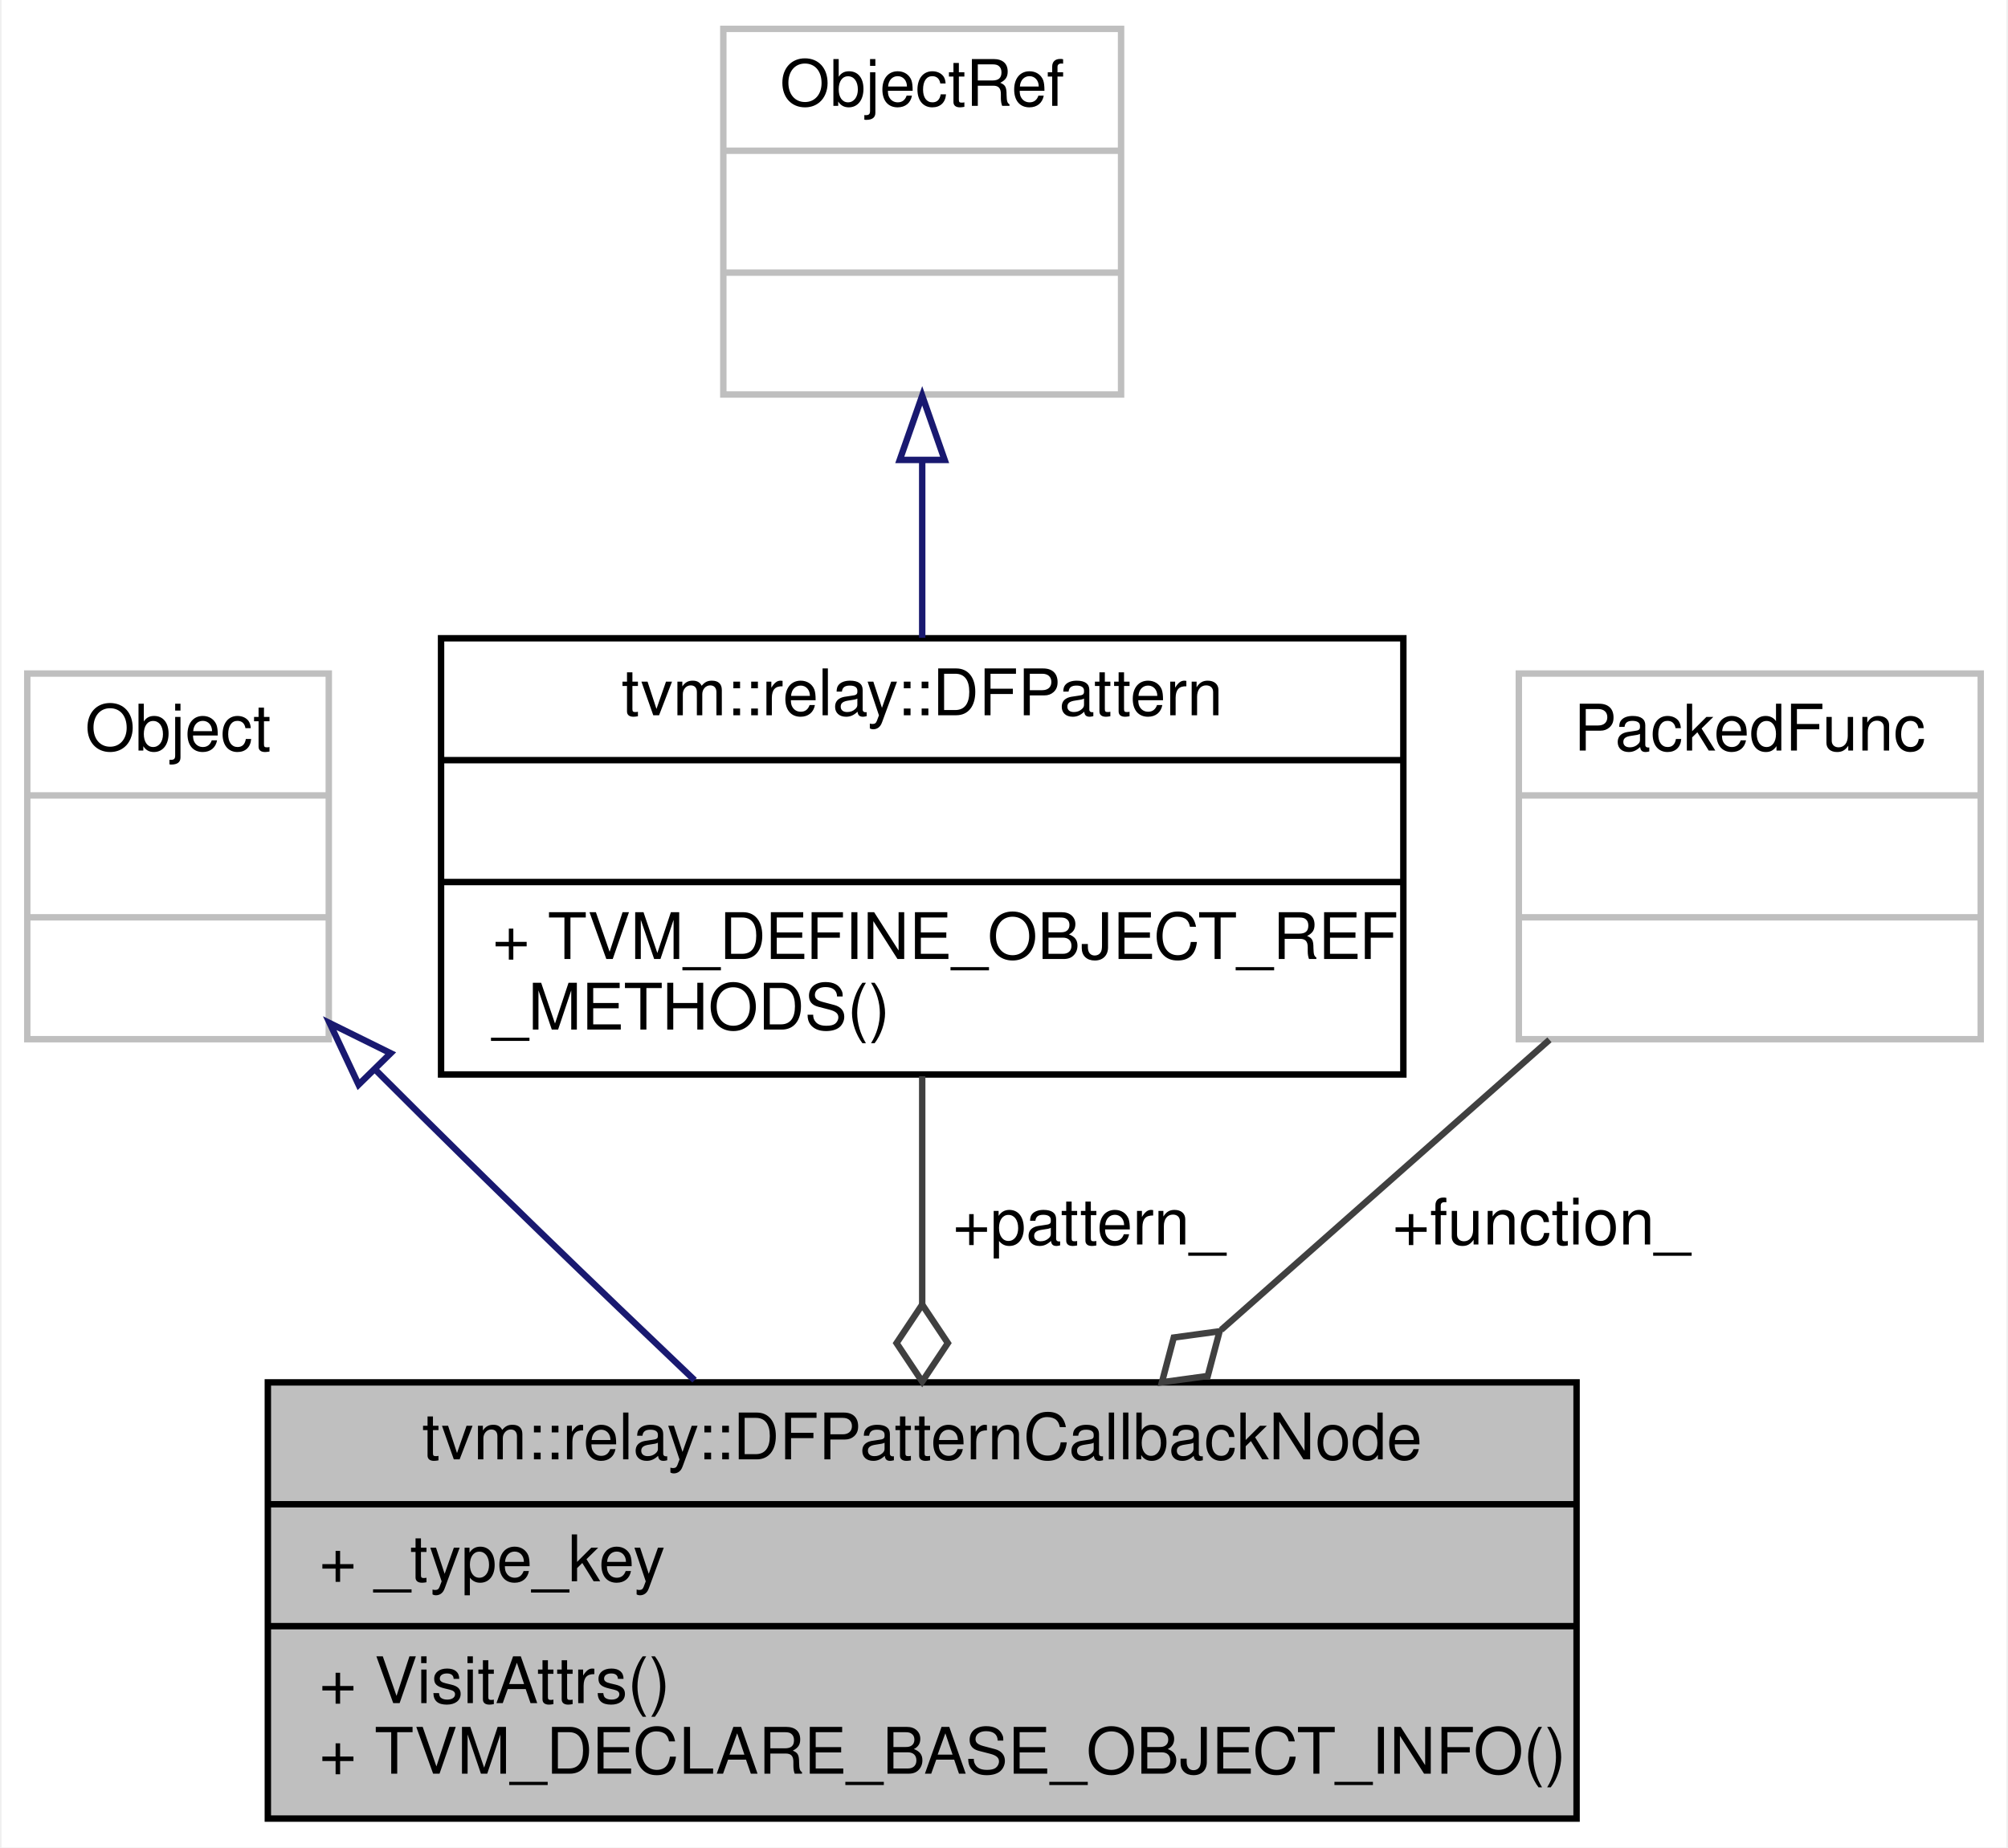
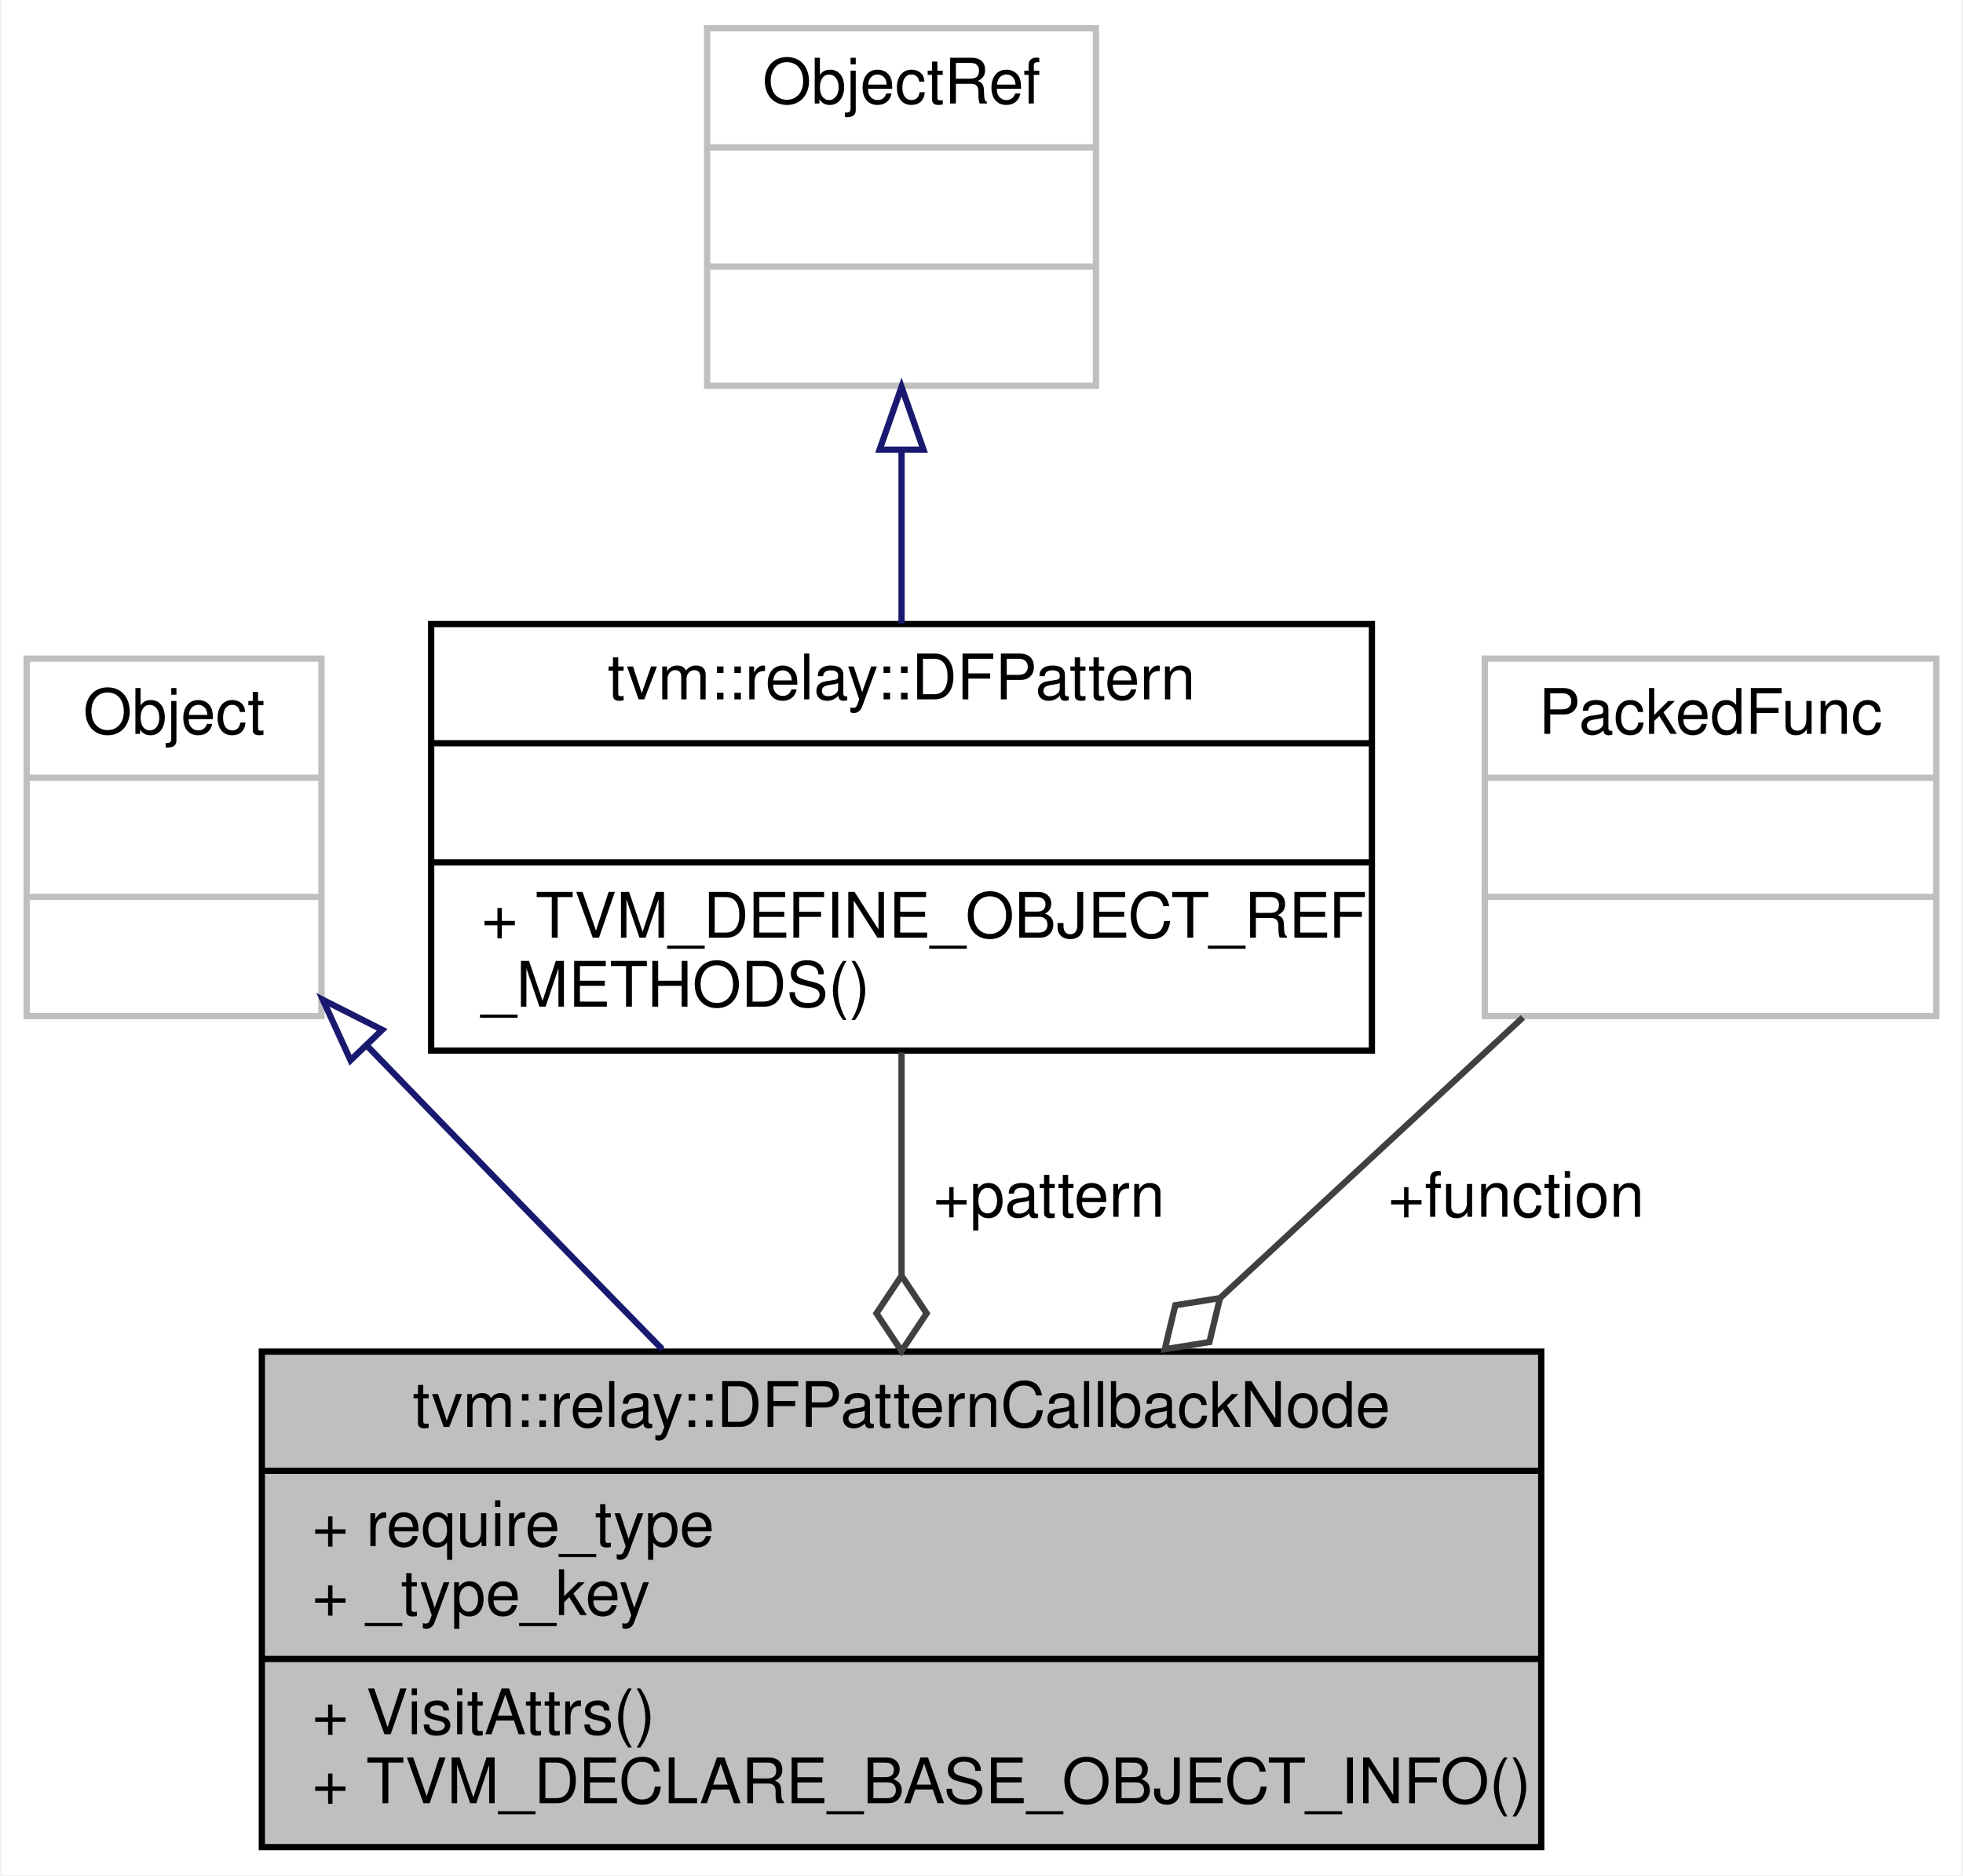
- <svg xmlns="http://www.w3.org/2000/svg" xmlns:xlink="http://www.w3.org/1999/xlink" width="313pt" height="288pt" viewBox="0.00 0.00 312.50 288.00">
-   <g id="graph0" class="graph" transform="scale(1 1) rotate(0) translate(4 284)">
-     <polygon fill="white" stroke="none" points="-4,4 -4,-284 308.5,-284 308.5,4 -4,4" />
+ <svg xmlns="http://www.w3.org/2000/svg" xmlns:xlink="http://www.w3.org/1999/xlink" width="313pt" height="299pt" viewBox="0.00 0.00 312.50 299.00">
+   <g id="graph0" class="graph" transform="scale(1 1) rotate(0) translate(4 295)">
+     <polygon fill="white" stroke="none" points="-4,4 -4,-295 308.5,-295 308.5,4 -4,4" />
    <g id="node1" class="node">
-       <polygon fill="#bfbfbf" stroke="black" points="37.5,-0.5 37.5,-68.5 241.5,-68.5 241.5,-0.5 37.5,-0.5" />
-       <text text-anchor="middle" x="139.5" y="-56.5" font-family="Helvetica,sans-Serif" font-size="10.00">tvm::relay::DFPatternCallbackNode</text>
-       <polyline fill="none" stroke="black" points="37.5,-49.5 241.5,-49.5 " />
+       <polygon fill="#bfbfbf" stroke="black" points="37.5,-0.5 37.5,-79.5 241.5,-79.5 241.5,-0.5 37.5,-0.5" />
+       <text text-anchor="middle" x="139.5" y="-67.5" font-family="Helvetica,sans-Serif" font-size="10.00">tvm::relay::DFPatternCallbackNode</text>
+       <polyline fill="none" stroke="black" points="37.5,-60.5 241.5,-60.5 " />
+       <text text-anchor="start" x="45.5" y="-48.5" font-family="Helvetica,sans-Serif" font-size="10.00">+ require_type</text>
      <text text-anchor="start" x="45.5" y="-37.5" font-family="Helvetica,sans-Serif" font-size="10.00">+ _type_key</text>
      <polyline fill="none" stroke="black" points="37.5,-30.5 241.5,-30.5 " />
      <text text-anchor="start" x="45.5" y="-18.5" font-family="Helvetica,sans-Serif" font-size="10.00">+ VisitAttrs()</text>
      <text text-anchor="start" x="45.5" y="-7.5" font-family="Helvetica,sans-Serif" font-size="10.00">+ TVM_DECLARE_BASE_OBJECT_INFO()</text>
    </g>
    <g id="node2" class="node">
-       <polygon fill="white" stroke="#bfbfbf" points="0,-122 0,-179 47,-179 47,-122 0,-122" />
-       <text text-anchor="middle" x="23.5" y="-167" font-family="Helvetica,sans-Serif" font-size="10.00">Object</text>
-       <polyline fill="none" stroke="#bfbfbf" points="0,-160 47,-160 " />
-       <text text-anchor="middle" x="23.5" y="-148" font-family="Helvetica,sans-Serif" font-size="10.00"> </text>
-       <polyline fill="none" stroke="#bfbfbf" points="0,-141 47,-141 " />
-       <text text-anchor="middle" x="23.5" y="-129" font-family="Helvetica,sans-Serif" font-size="10.00"> </text>
+       <polygon fill="white" stroke="#bfbfbf" points="0,-133 0,-190 47,-190 47,-133 0,-133" />
+       <text text-anchor="middle" x="23.5" y="-178" font-family="Helvetica,sans-Serif" font-size="10.00">Object</text>
+       <polyline fill="none" stroke="#bfbfbf" points="0,-171 47,-171 " />
+       <text text-anchor="middle" x="23.5" y="-159" font-family="Helvetica,sans-Serif" font-size="10.00"> </text>
+       <polyline fill="none" stroke="#bfbfbf" points="0,-152 47,-152 " />
+       <text text-anchor="middle" x="23.5" y="-140" font-family="Helvetica,sans-Serif" font-size="10.00"> </text>
    </g>
    <g id="edge1" class="edge">
-       <path fill="none" stroke="midnightblue" d="M54.214,-117.291C54.645,-116.858 55.074,-116.427 55.5,-116 71.198,-100.276 88.915,-83.202 104.017,-68.841" />
-       <polygon fill="none" stroke="midnightblue" points="51.646,-114.911 47.145,-124.502 56.645,-119.812 51.646,-114.911" />
+       <path fill="none" stroke="midnightblue" d="M54.234,-128.311C54.659,-127.871 55.081,-127.434 55.5,-127 70.435,-111.538 86.95,-94.597 101.356,-79.869" />
+       <polygon fill="none" stroke="midnightblue" points="51.643,-125.957 47.235,-135.591 56.689,-130.808 51.643,-125.957" />
    </g>
    <g id="node3" class="node">
      <g id="a_node3">
        <a xlink:href="classtvm_1_1relay_1_1DFPattern.html" target="_top" xlink:title="Managed reference to dataflow patterns. ">
-           <polygon fill="white" stroke="black" points="64.5,-116.5 64.5,-184.5 214.5,-184.5 214.5,-116.5 64.5,-116.5" />
-           <text text-anchor="middle" x="139.5" y="-172.5" font-family="Helvetica,sans-Serif" font-size="10.00">tvm::relay::DFPattern</text>
-           <polyline fill="none" stroke="black" points="64.5,-165.5 214.5,-165.5 " />
-           <text text-anchor="middle" x="139.5" y="-153.5" font-family="Helvetica,sans-Serif" font-size="10.00"> </text>
-           <polyline fill="none" stroke="black" points="64.5,-146.5 214.5,-146.5 " />
-           <text text-anchor="start" x="72.5" y="-134.5" font-family="Helvetica,sans-Serif" font-size="10.00">+ TVM_DEFINE_OBJECT_REF</text>
-           <text text-anchor="start" x="72.5" y="-123.5" font-family="Helvetica,sans-Serif" font-size="10.00">_METHODS()</text>
+           <polygon fill="white" stroke="black" points="64.5,-127.5 64.5,-195.5 214.5,-195.5 214.5,-127.5 64.5,-127.5" />
+           <text text-anchor="middle" x="139.5" y="-183.5" font-family="Helvetica,sans-Serif" font-size="10.00">tvm::relay::DFPattern</text>
+           <polyline fill="none" stroke="black" points="64.5,-176.5 214.5,-176.5 " />
+           <text text-anchor="middle" x="139.5" y="-164.5" font-family="Helvetica,sans-Serif" font-size="10.00"> </text>
+           <polyline fill="none" stroke="black" points="64.5,-157.5 214.5,-157.5 " />
+           <text text-anchor="start" x="72.5" y="-145.5" font-family="Helvetica,sans-Serif" font-size="10.00">+ TVM_DEFINE_OBJECT_REF</text>
+           <text text-anchor="start" x="72.5" y="-134.5" font-family="Helvetica,sans-Serif" font-size="10.00">_METHODS()</text>
        </a>
      </g>
    </g>
    <g id="edge2" class="edge">
-       <path fill="none" stroke="#404040" d="M139.5,-116.22C139.5,-105.099 139.5,-92.512 139.5,-80.642" />
-       <polygon fill="none" stroke="#404040" points="139.5,-80.624 135.5,-74.624 139.5,-68.624 143.5,-74.624 139.5,-80.624" />
-       <text text-anchor="middle" x="165.5" y="-90" font-family="Helvetica,sans-Serif" font-size="10.00"> +pattern_</text>
+       <path fill="none" stroke="#404040" d="M139.5,-127.213C139.5,-116.244 139.5,-103.784 139.5,-91.814" />
+       <polygon fill="none" stroke="#404040" points="139.5,-91.6 135.5,-85.6 139.5,-79.6 143.5,-85.6 139.5,-91.6" />
+       <text text-anchor="middle" x="163" y="-101" font-family="Helvetica,sans-Serif" font-size="10.00"> +pattern</text>
    </g>
    <g id="node4" class="node">
-       <polygon fill="white" stroke="#bfbfbf" points="108.5,-222.5 108.5,-279.5 170.5,-279.5 170.5,-222.5 108.5,-222.5" />
-       <text text-anchor="middle" x="139.5" y="-267.5" font-family="Helvetica,sans-Serif" font-size="10.00">ObjectRef</text>
-       <polyline fill="none" stroke="#bfbfbf" points="108.5,-260.5 170.5,-260.5 " />
-       <text text-anchor="middle" x="139.5" y="-248.5" font-family="Helvetica,sans-Serif" font-size="10.00"> </text>
-       <polyline fill="none" stroke="#bfbfbf" points="108.5,-241.5 170.5,-241.5 " />
-       <text text-anchor="middle" x="139.5" y="-229.5" font-family="Helvetica,sans-Serif" font-size="10.00"> </text>
+       <polygon fill="white" stroke="#bfbfbf" points="108.5,-233.5 108.5,-290.5 170.5,-290.5 170.5,-233.5 108.5,-233.5" />
+       <text text-anchor="middle" x="139.5" y="-278.5" font-family="Helvetica,sans-Serif" font-size="10.00">ObjectRef</text>
+       <polyline fill="none" stroke="#bfbfbf" points="108.5,-271.5 170.5,-271.5 " />
+       <text text-anchor="middle" x="139.5" y="-259.5" font-family="Helvetica,sans-Serif" font-size="10.00"> </text>
+       <polyline fill="none" stroke="#bfbfbf" points="108.5,-252.5 170.5,-252.5 " />
+       <text text-anchor="middle" x="139.5" y="-240.5" font-family="Helvetica,sans-Serif" font-size="10.00"> </text>
    </g>
    <g id="edge3" class="edge">
-       <path fill="none" stroke="midnightblue" d="M139.5,-212.007C139.5,-202.962 139.5,-193.383 139.5,-184.578" />
-       <polygon fill="none" stroke="midnightblue" points="136,-212.3 139.5,-222.3 143,-212.3 136,-212.3" />
+       <path fill="none" stroke="midnightblue" d="M139.5,-223.007C139.5,-213.962 139.5,-204.383 139.5,-195.578" />
+       <polygon fill="none" stroke="midnightblue" points="136,-223.3 139.5,-233.3 143,-223.3 136,-223.3" />
    </g>
    <g id="node5" class="node">
-       <polygon fill="white" stroke="#bfbfbf" points="232.5,-122 232.5,-179 304.5,-179 304.5,-122 232.5,-122" />
-       <text text-anchor="middle" x="268.5" y="-167" font-family="Helvetica,sans-Serif" font-size="10.00">PackedFunc</text>
-       <polyline fill="none" stroke="#bfbfbf" points="232.5,-160 304.5,-160 " />
-       <text text-anchor="middle" x="268.5" y="-148" font-family="Helvetica,sans-Serif" font-size="10.00"> </text>
-       <polyline fill="none" stroke="#bfbfbf" points="232.5,-141 304.5,-141 " />
-       <text text-anchor="middle" x="268.5" y="-129" font-family="Helvetica,sans-Serif" font-size="10.00"> </text>
+       <polygon fill="white" stroke="#bfbfbf" points="232.5,-133 232.5,-190 304.5,-190 304.5,-133 232.5,-133" />
+       <text text-anchor="middle" x="268.5" y="-178" font-family="Helvetica,sans-Serif" font-size="10.00">PackedFunc</text>
+       <polyline fill="none" stroke="#bfbfbf" points="232.5,-171 304.5,-171 " />
+       <text text-anchor="middle" x="268.5" y="-159" font-family="Helvetica,sans-Serif" font-size="10.00"> </text>
+       <polyline fill="none" stroke="#bfbfbf" points="232.5,-152 304.5,-152 " />
+       <text text-anchor="middle" x="268.5" y="-140" font-family="Helvetica,sans-Serif" font-size="10.00"> </text>
    </g>
    <g id="edge4" class="edge">
-       <path fill="none" stroke="#404040" d="M237.273,-121.904C221.921,-108.337 203.107,-91.711 186.097,-76.679" />
-       <polygon fill="none" stroke="#404040" points="185.858,-76.468 178.713,-75.492 176.866,-68.521 184.011,-69.497 185.858,-76.468" />
-       <text text-anchor="middle" x="236" y="-90" font-family="Helvetica,sans-Serif" font-size="10.00"> +function_</text>
+       <path fill="none" stroke="#404040" d="M238.581,-132.784C224.262,-119.52 206.716,-103.266 190.389,-88.141" />
+       <polygon fill="none" stroke="#404040" points="190.275,-88.036 183.155,-86.893 181.472,-79.881 188.592,-81.024 190.275,-88.036" />
+       <text text-anchor="middle" x="237.5" y="-101" font-family="Helvetica,sans-Serif" font-size="10.00"> +function</text>
    </g>
  </g>
</svg>
